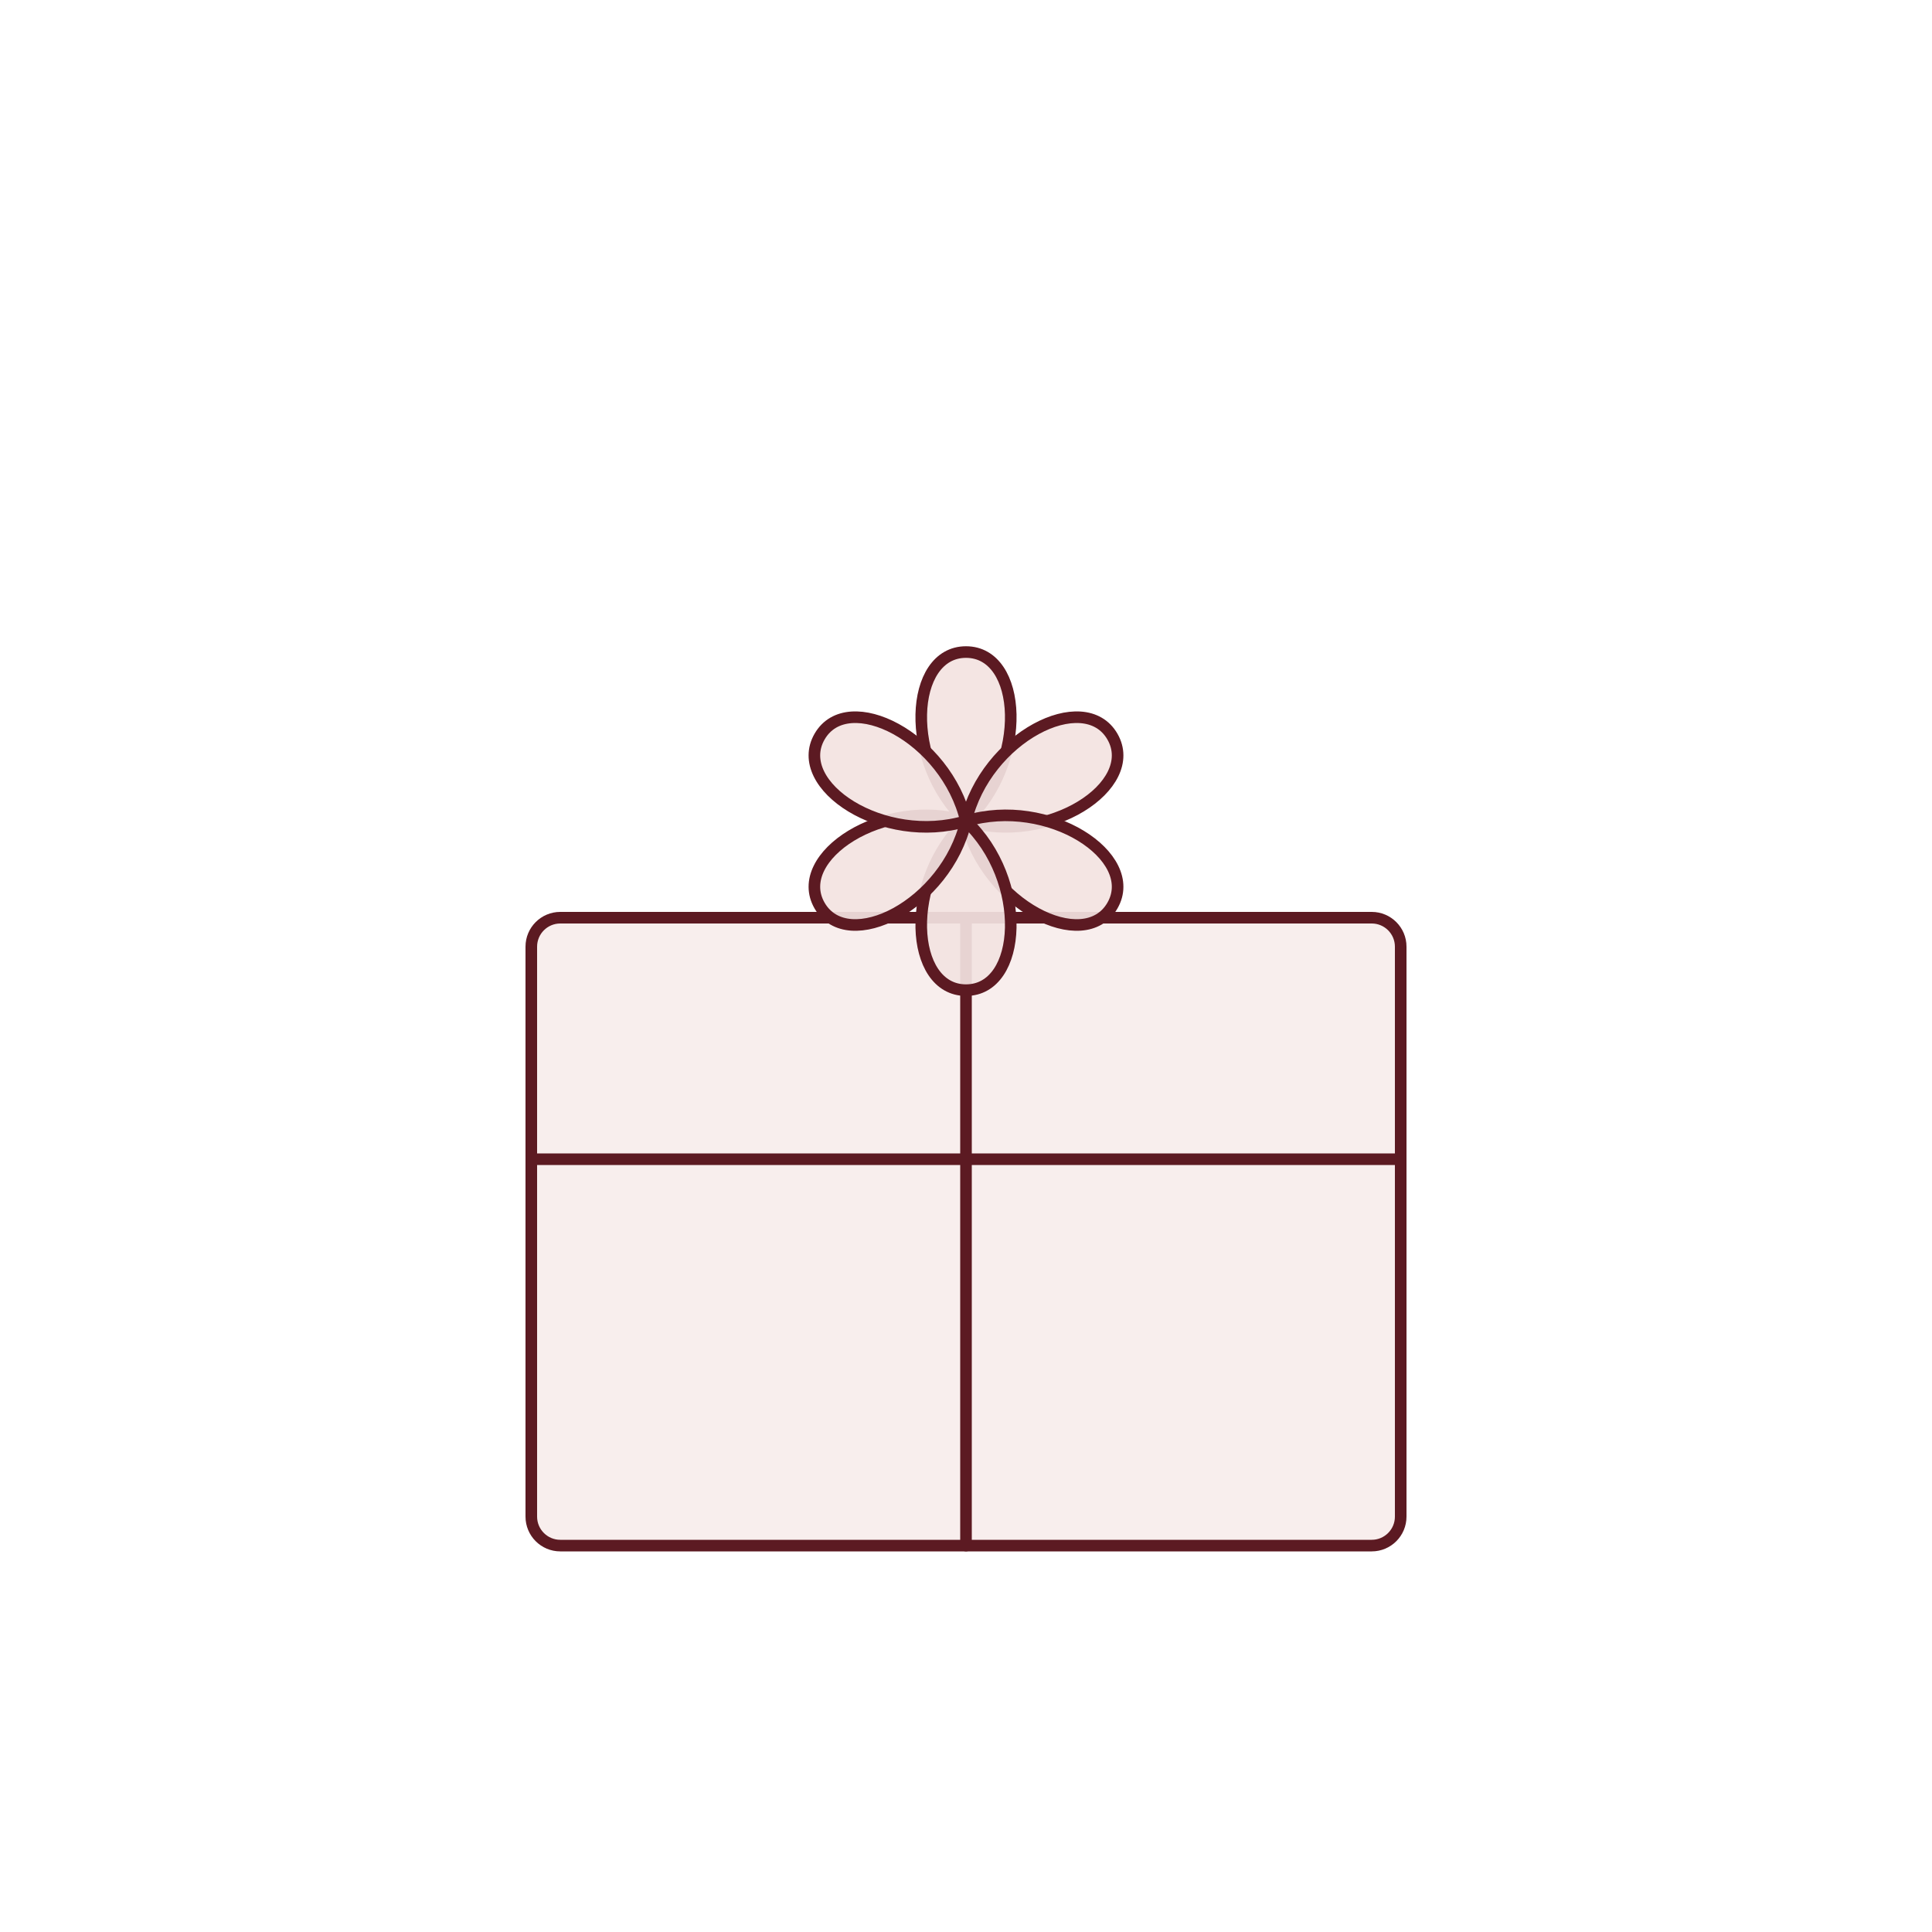
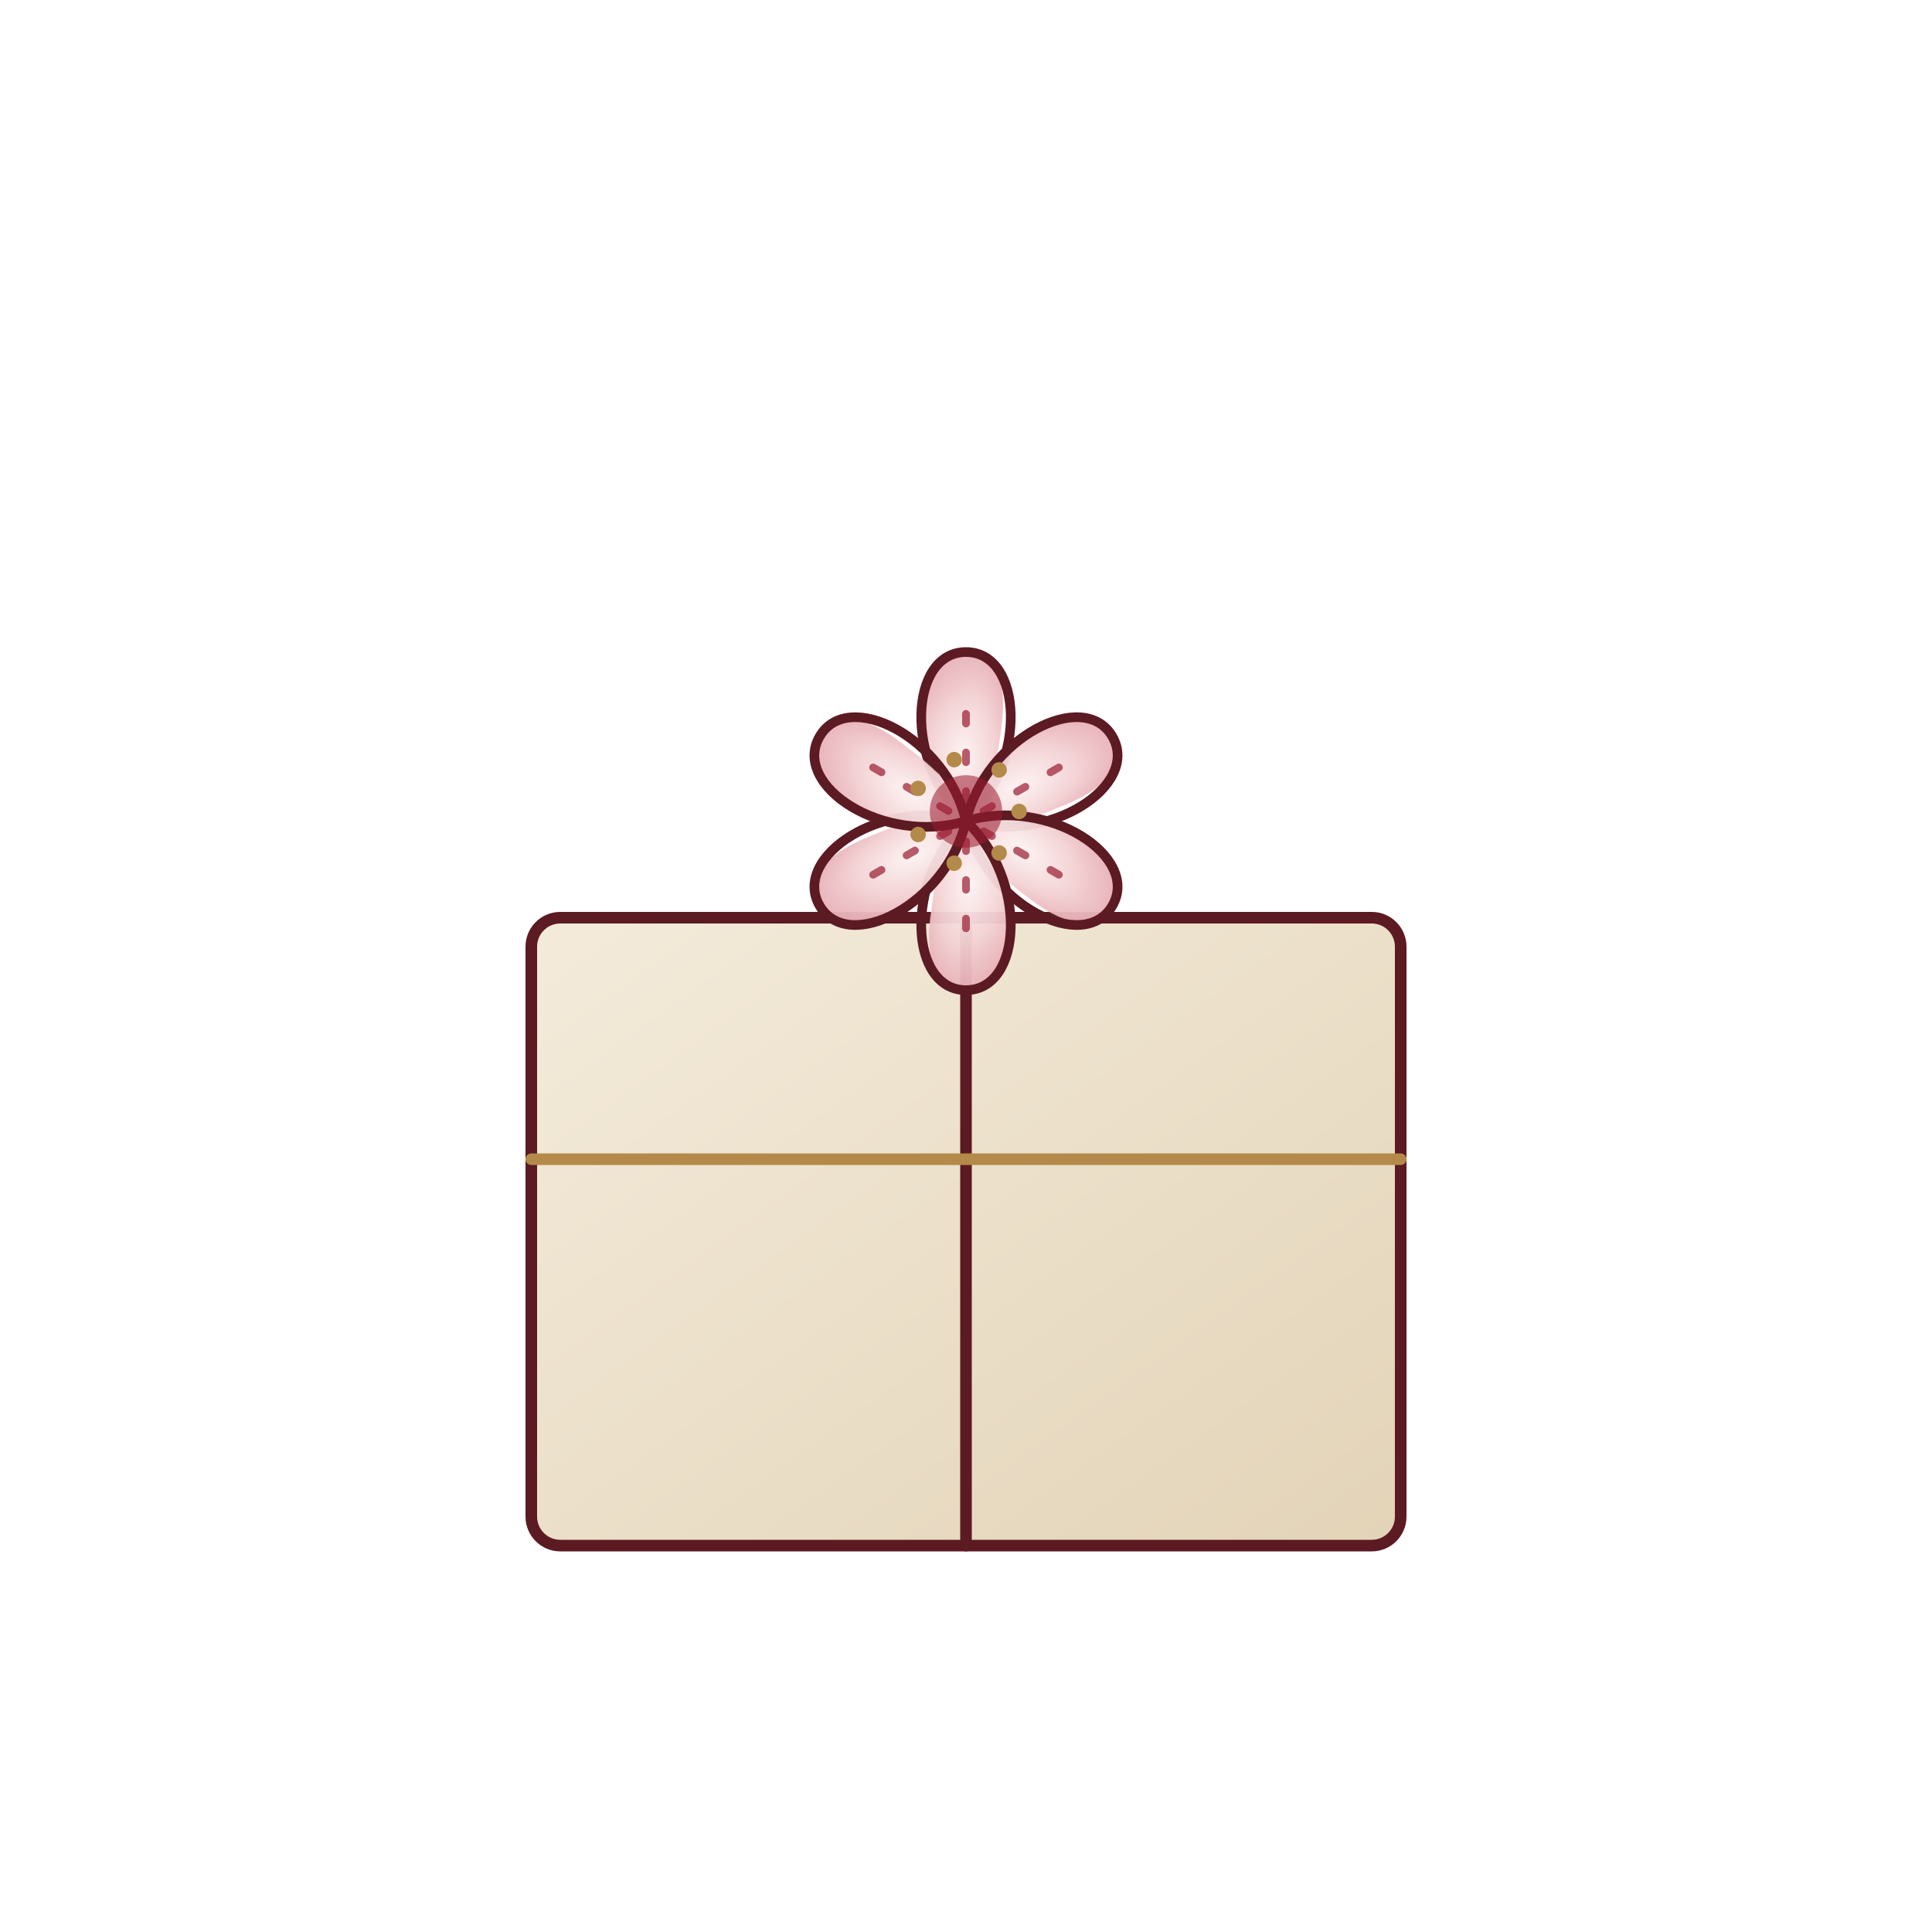
<svg xmlns="http://www.w3.org/2000/svg" viewBox="0 0 400 400" fill="none" stroke="#5C1A22" stroke-width="2.4" stroke-linecap="round" stroke-linejoin="round">
-   <rect x="110" y="190" width="180" height="130" rx="6" fill="#F3E3E1" fill-opacity=".6" />
+   <defs>
+     <radialGradient id="gb" cx="50%" cy="65%" r="70%">
+       <stop offset="0" stop-color="#fdf3f2" />
+       <stop offset=".55" stop-color="#f3d2d4" />
+       <stop offset="1" stop-color="#e5aab2" />
+     </radialGradient>
+     <radialGradient id="gc" cx="50%" cy="65%" r="70%">
+       <stop offset="0" stop-color="#e58a9a" />
+       <stop offset=".55" stop-color="#c4415a" />
+       <stop offset="1" stop-color="#9b1b30" />
+     </radialGradient>
+     <radialGradient id="gg" cx="50%" cy="65%" r="70%">
+       <stop offset="0" stop-color="#f6e7c8" />
+       <stop offset="1" stop-color="#dcb878" />
+     </radialGradient>
+     <linearGradient id="gl" x1="0" y1="1" x2="1" y2="0">
+       <stop offset="0" stop-color="#7f8f6e" />
+       <stop offset="1" stop-color="#b5c0a2" />
+     </linearGradient>
+     <linearGradient id="gp" x1="0" y1="0" x2="1" y2="1">
+       <stop offset="0" stop-color="#f1e6d2" />
+       <stop offset="1" stop-color="#dcc9a6" />
+     </linearGradient>
+     <filter id="wc" x="-15%" y="-15%" width="130%" height="130%">
+       <feTurbulence type="fractalNoise" baseFrequency=".03" numOctaves="2" seed="4" result="n" />
+       <feDisplacementMap in="SourceGraphic" in2="n" scale="8" />
+     </filter>
+   </defs>
+   <rect x="110" y="190" width="180" height="130" rx="6" fill="url(#gp)" fill-opacity=".8" stroke="none" />
+   <rect x="110" y="190" width="180" height="130" rx="6" />
  <path d="M200 190 V320" />
-   <path d="M110 240 H290" />
-   <path transform="translate(200 170) rotate(0)" d="M0 0 C -13 -12.25, -11.7 -35, 0 -35 C 11.7 -35, 13 -12.25, 0 0 Z" fill="#F3E3E1" fill-opacity="0.92" />
-   <path transform="translate(200 170) rotate(60)" d="M0 0 C -13 -12.25, -11.7 -35, 0 -35 C 11.7 -35, 13 -12.25, 0 0 Z" fill="#F3E3E1" fill-opacity="0.92" />
-   <path transform="translate(200 170) rotate(120)" d="M0 0 C -13 -12.25, -11.7 -35, 0 -35 C 11.7 -35, 13 -12.25, 0 0 Z" fill="#F3E3E1" fill-opacity="0.92" />
-   <path transform="translate(200 170) rotate(180)" d="M0 0 C -13 -12.25, -11.7 -35, 0 -35 C 11.7 -35, 13 -12.25, 0 0 Z" fill="#F3E3E1" fill-opacity="0.92" />
-   <path transform="translate(200 170) rotate(240)" d="M0 0 C -13 -12.25, -11.7 -35, 0 -35 C 11.7 -35, 13 -12.25, 0 0 Z" fill="#F3E3E1" fill-opacity="0.92" />
-   <path transform="translate(200 170) rotate(300)" d="M0 0 C -13 -12.25, -11.7 -35, 0 -35 C 11.7 -35, 13 -12.25, 0 0 Z" fill="#F3E3E1" fill-opacity="0.92" />
+   <path d="M110 240 H290" stroke="#B48A4A" />
+   <g transform="translate(200 170) rotate(0)">
+     <path d="M0 0 C -13 -12.25, -11.7 -35, 0 -35 C 11.7 -35, 13 -12.25, 0 0 Z" fill="url(#gb)" fill-opacity="0.95" stroke="none" filter="url(#wc)" />
+     <path d="M0 0 C -13 -12.25, -11.7 -35, 0 -35 C 11.7 -35, 13 -12.25, 0 0 Z" stroke-width="2" />
+     <path d="M0 -4.2 L0 -27.3" stroke="#9B1B30" stroke-opacity=".7" stroke-width="1.6" stroke-dasharray="2 6" />
+   </g>
+   <g transform="translate(200 170) rotate(60)">
+     <path d="M0 0 C -13 -12.25, -11.7 -35, 0 -35 C 11.7 -35, 13 -12.25, 0 0 Z" fill="url(#gb)" fill-opacity="0.95" stroke="none" filter="url(#wc)" />
+     <path d="M0 0 C -13 -12.25, -11.7 -35, 0 -35 C 11.7 -35, 13 -12.25, 0 0 Z" stroke-width="2" />
+     <path d="M0 -4.2 L0 -27.3" stroke="#9B1B30" stroke-opacity=".7" stroke-width="1.6" stroke-dasharray="2 6" />
+   </g>
+   <g transform="translate(200 170) rotate(120)">
+     <path d="M0 0 C -13 -12.25, -11.7 -35, 0 -35 C 11.7 -35, 13 -12.25, 0 0 Z" fill="url(#gb)" fill-opacity="0.95" stroke="none" filter="url(#wc)" />
+     <path d="M0 0 C -13 -12.25, -11.7 -35, 0 -35 C 11.7 -35, 13 -12.25, 0 0 Z" stroke-width="2" />
+     <path d="M0 -4.2 L0 -27.3" stroke="#9B1B30" stroke-opacity=".7" stroke-width="1.6" stroke-dasharray="2 6" />
+   </g>
+   <g transform="translate(200 170) rotate(180)">
+     <path d="M0 0 C -13 -12.25, -11.7 -35, 0 -35 C 11.7 -35, 13 -12.25, 0 0 Z" fill="url(#gb)" fill-opacity="0.95" stroke="none" filter="url(#wc)" />
+     <path d="M0 0 C -13 -12.25, -11.7 -35, 0 -35 C 11.7 -35, 13 -12.25, 0 0 Z" stroke-width="2" />
+     <path d="M0 -4.2 L0 -27.3" stroke="#9B1B30" stroke-opacity=".7" stroke-width="1.6" stroke-dasharray="2 6" />
+   </g>
+   <g transform="translate(200 170) rotate(240)">
+     <path d="M0 0 C -13 -12.25, -11.7 -35, 0 -35 C 11.7 -35, 13 -12.25, 0 0 Z" fill="url(#gb)" fill-opacity="0.95" stroke="none" filter="url(#wc)" />
+     <path d="M0 0 C -13 -12.25, -11.7 -35, 0 -35 C 11.7 -35, 13 -12.25, 0 0 Z" stroke-width="2" />
+     <path d="M0 -4.2 L0 -27.3" stroke="#9B1B30" stroke-opacity=".7" stroke-width="1.6" stroke-dasharray="2 6" />
+   </g>
+   <g transform="translate(200 170) rotate(300)">
+     <path d="M0 0 C -13 -12.25, -11.7 -35, 0 -35 C 11.7 -35, 13 -12.25, 0 0 Z" fill="url(#gb)" fill-opacity="0.95" stroke="none" filter="url(#wc)" />
+     <path d="M0 0 C -13 -12.25, -11.7 -35, 0 -35 C 11.7 -35, 13 -12.25, 0 0 Z" stroke-width="2" />
+     <path d="M0 -4.2 L0 -27.3" stroke="#9B1B30" stroke-opacity=".7" stroke-width="1.6" stroke-dasharray="2 6" />
+   </g>
+   <circle cx="200" cy="168" r="7.5" fill="#9B1B30" fill-opacity=".55" stroke="none" />
+   <circle cx="211" cy="168" r="1.6" fill="#B48A4A" stroke="none" />
+   <circle cx="206.858" cy="176.6" r="1.6" fill="#B48A4A" stroke="none" />
+   <circle cx="197.552" cy="178.724" r="1.6" fill="#B48A4A" stroke="none" />
+   <circle cx="190.089" cy="172.773" r="1.6" fill="#B48A4A" stroke="none" />
+   <circle cx="190.089" cy="163.227" r="1.6" fill="#B48A4A" stroke="none" />
+   <circle cx="197.552" cy="157.276" r="1.6" fill="#B48A4A" stroke="none" />
+   <circle cx="206.858" cy="159.4" r="1.6" fill="#B48A4A" stroke="none" />
</svg>
